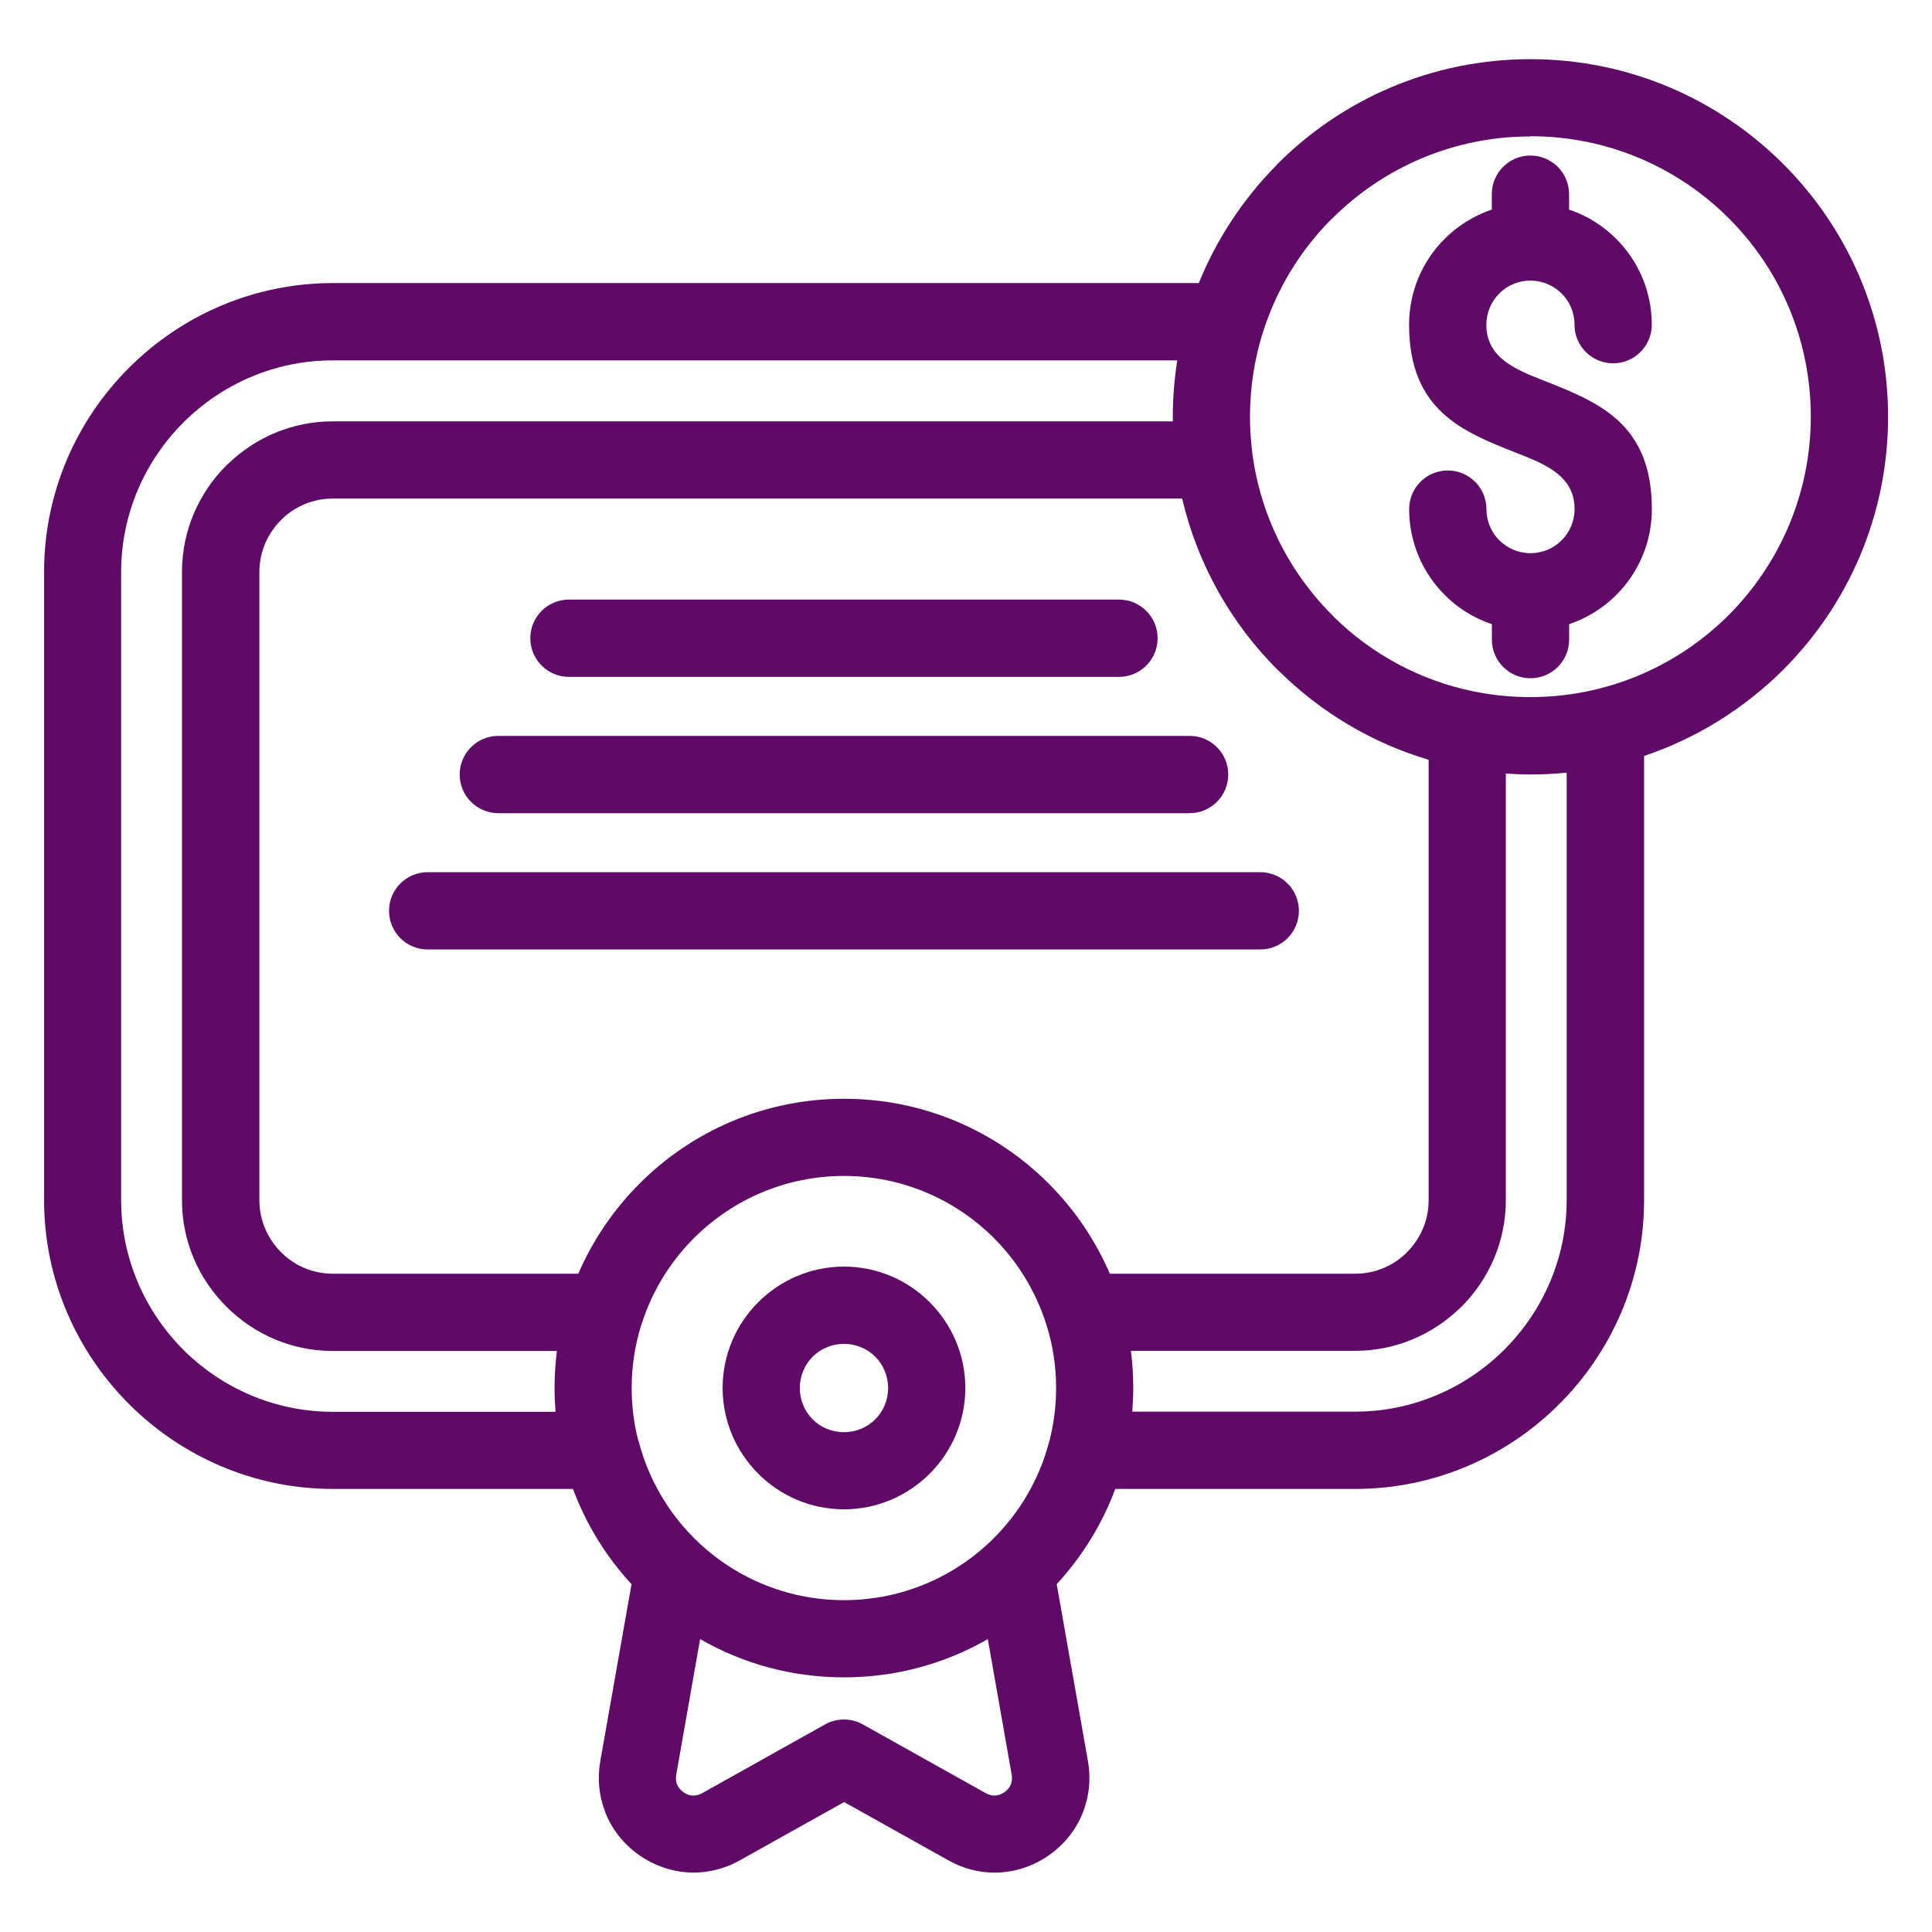
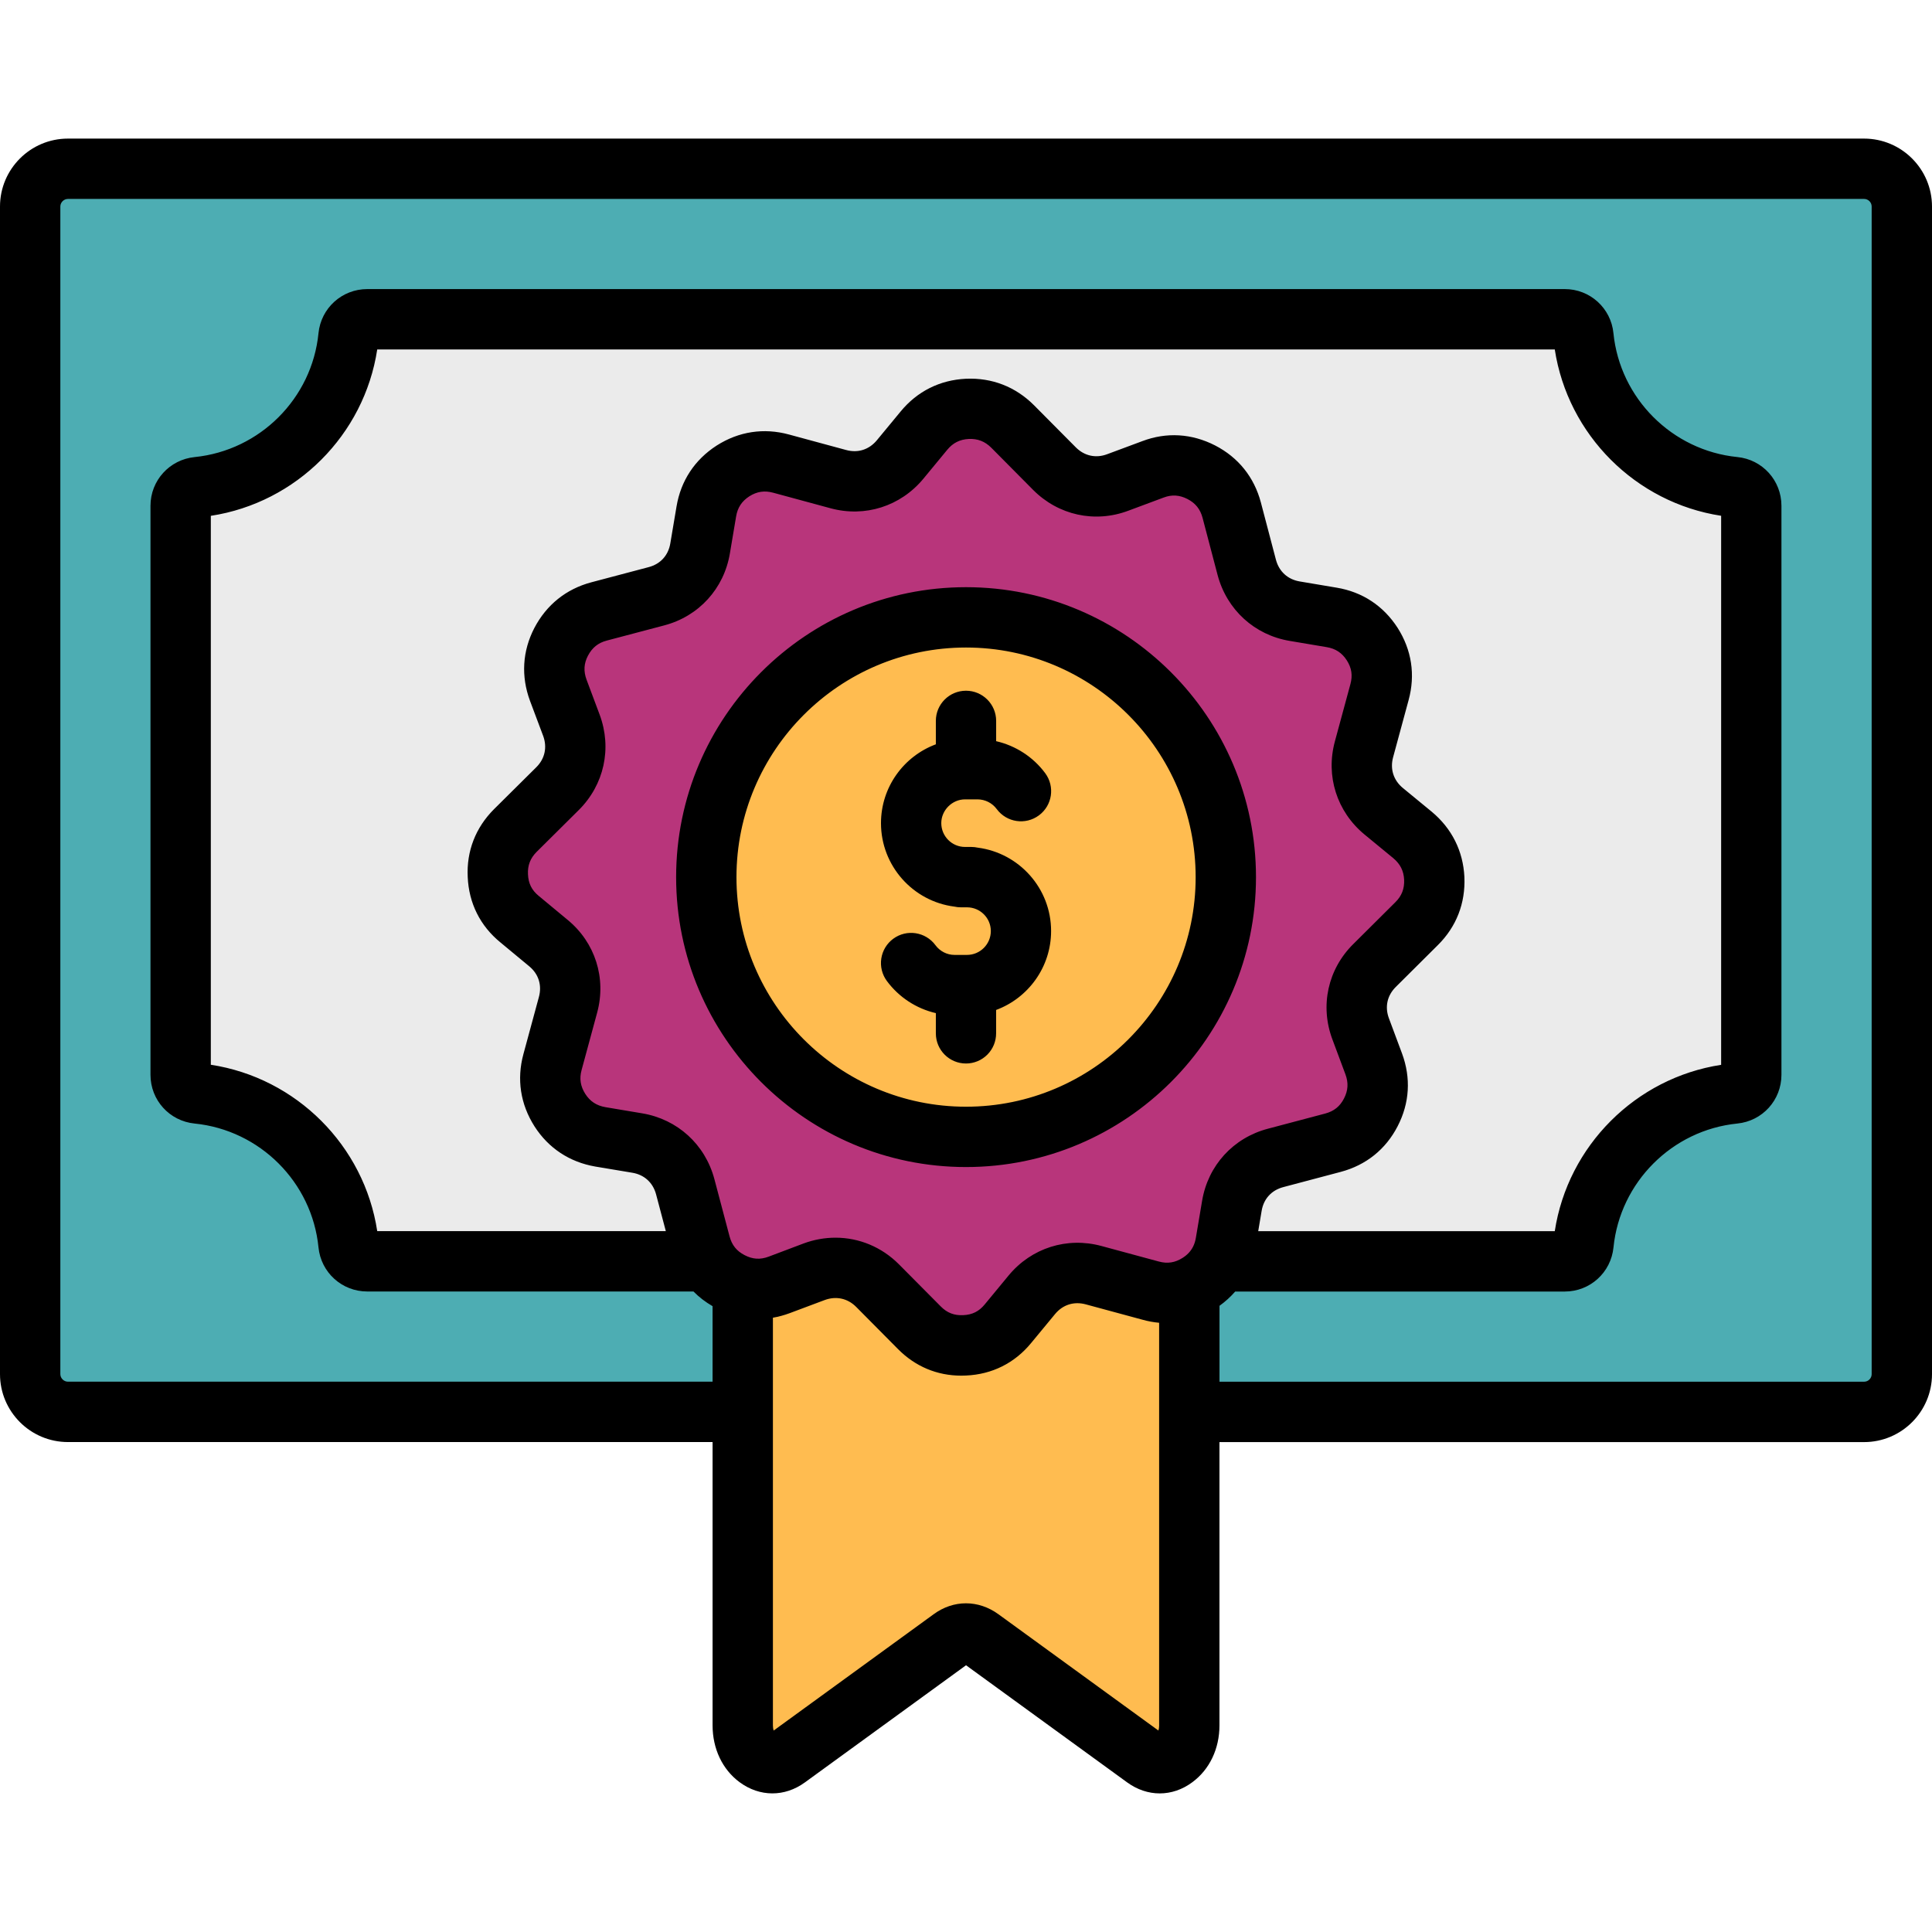
- <svg xmlns="http://www.w3.org/2000/svg" width="1200pt" height="1200pt" version="1.1" viewBox="0 0 1200 1200">
-   <path d="m396.56 894.89 0.094 0.188c5.953 23.156 18.047 43.828 34.406 60.234 23.812 23.812 56.766 38.578 93.141 38.578s69.328-14.766 93.141-38.578c16.359-16.359 28.453-37.078 34.406-60.234l0.094-0.188c2.672-10.453 4.125-21.469 4.125-32.719 0-13.641-2.062-26.766-5.953-39.188l-0.094-0.234-0.188-0.562c-6.469-20.297-17.719-38.484-32.391-53.203-23.812-23.812-56.766-38.578-93.141-38.578s-69.328 14.766-93.141 38.578c-14.531 14.484-25.688 32.391-32.203 52.406l-0.094 0.234-0.375 1.125-0.094 0.188c-3.844 12.375-5.953 25.547-5.953 39.188 0 11.297 1.406 22.266 4.125 32.719zm530.02-774.28c0-13.266 10.734-24 24-24s24 10.734 24 24v9.562c11.156 3.75 21.188 10.031 29.297 18.188 13.641 13.641 22.078 32.484 22.078 53.297 0 13.266-10.734 24-24 24s-24-10.734-24-24c0-7.547-3.047-14.438-8.016-19.359-4.922-4.922-11.812-8.016-19.359-8.016s-14.438 3.047-19.359 8.016c-4.922 4.922-8.016 11.812-8.016 19.359 0 20.672 18.094 27.844 36.234 34.969 33.281 13.125 66.562 26.297 66.562 79.594 0 20.812-8.438 39.656-22.078 53.297-8.156 8.156-18.141 14.391-29.297 18.188v9.562c0 13.266-10.734 24-24 24s-24-10.734-24-24v-9.562c-11.156-3.75-21.188-10.031-29.297-18.188-13.641-13.641-22.078-32.531-22.078-53.297 0-13.266 10.734-24 24-24s24 10.734 24 24c0 7.547 3.047 14.438 8.016 19.359 4.922 4.922 11.812 8.016 19.359 8.016s14.438-3.047 19.359-8.016c4.922-4.922 8.016-11.812 8.016-19.359 0-20.672-18.094-27.844-36.234-34.969-33.281-13.125-66.562-26.297-66.562-79.594 0-20.812 8.438-39.656 22.078-53.297 8.156-8.156 18.141-14.391 29.297-18.188zm24-35.859c-48.047 0-91.641 19.5-123.14 51l-1.266 1.172c-18.797 19.125-33.188 42.656-41.531 68.859l-0.141 0.562-0.375 1.125-0.094 0.141c-4.969 16.219-7.641 33.375-7.641 51.234 0 48.094 19.5 91.641 51 123.14l1.172 1.266c23.391 22.969 53.297 39.375 86.812 46.219l1.312 0.234c10.922 2.156 22.266 3.281 33.844 3.281 13.734 0 27.141-1.594 39.984-4.594l2.109-0.516c31.266-7.734 59.109-23.859 81.094-45.844 31.5-31.594 51-75.188 51-123.28 0-48.188-19.453-91.734-50.906-123.14-31.547-31.547-75.047-51-123.24-51zm-157.08 17.062c40.219-40.219 95.719-65.062 157.08-65.062 61.219 0 116.67 24.844 156.94 65.016l0.094 0.094c40.266 40.266 65.109 95.812 65.109 156.98 0 61.359-24.891 116.91-65.062 157.08-24.094 24-53.578 42.562-86.484 53.625v275.86c0 49.359-20.203 94.266-52.688 126.71-32.484 32.484-77.391 52.688-126.71 52.688h-149.06c-8.25 22.125-20.719 42.141-36.375 59.156l19.406 109.92c1.969 11.203 0.703 22.406-3.422 32.531-4.078 10.125-11.109 19.031-20.484 25.688s-20.016 10.312-30.938 10.922c-10.875 0.609-21.844-1.922-31.875-7.547l-64.734-36.188-64.734 36.188c-10.031 5.625-21.047 8.109-31.875 7.547l-0.656-0.047c-10.641-0.703-21.094-4.406-30.281-10.875-9.375-6.703-16.406-15.609-20.531-25.688l-0.609-1.734c-3.609-9.703-4.641-20.25-2.766-30.797l19.406-109.92c-15.703-16.969-28.125-37.031-36.375-59.156h-149.06c-49.266 0-94.125-20.203-126.66-52.688-32.578-32.625-52.781-77.438-52.781-126.71v-390.19c0-49.359 20.203-94.266 52.688-126.71 32.531-32.531 77.391-52.688 126.71-52.688h537.84c11.016-27.234 27.328-51.891 47.578-72.562zm179.68 378.1c-7.406 0.75-14.953 1.125-22.594 1.125-5.156 0-10.219-0.188-15.281-0.562v264.94c0 25.781-10.547 49.172-27.469 66.141l-1.594 1.453c-16.828 16.078-39.609 26.016-64.547 26.016h-139.26c0.984 7.547 1.453 15.281 1.453 23.062 0 4.969-0.234 9.844-0.609 14.719h138.37c36.094 0 69-14.812 92.812-38.625s38.625-56.719 38.625-92.812v-265.55zm-85.875-8.016c-35.203-10.453-66.797-29.438-92.344-54.562l-1.453-1.312c-28.781-28.781-49.688-65.391-59.25-106.36h-527.58c-12.047 0-23.062 4.734-31.125 12.328l-1.031 1.078c-8.297 8.297-13.406 19.641-13.406 32.203v390.24c0 12.516 5.156 23.953 13.406 32.203 8.203 8.297 19.594 13.406 32.203 13.406h152.48c9.094-21.047 22.031-39.938 37.969-55.922 32.531-32.625 77.484-52.734 127.08-52.734 49.598 0 94.594 20.109 127.08 52.641 15.984 15.984 28.922 34.969 38.016 56.016h152.44c12.047 0 23.062-4.734 31.125-12.328l1.031-1.078c8.297-8.297 13.406-19.641 13.406-32.203v-273.56zm-158.86-210.24v-2.719c0-11.906 0.984-23.672 2.766-35.109h-524.53c-36.094 0-69 14.812-92.812 38.625s-38.625 56.672-38.625 92.812v390.19c0 36.141 14.812 69.047 38.578 92.859 23.812 23.812 56.719 38.578 92.859 38.578h138.37c-0.375-4.875-0.609-9.797-0.609-14.719 0-7.828 0.516-15.516 1.453-23.062h-139.26c-25.688 0-49.078-10.547-66.047-27.562-16.969-16.875-27.562-40.266-27.562-66.047v-390.24c0-25.734 10.547-49.172 27.469-66.094l1.594-1.453c16.828-16.078 39.656-26.016 64.547-26.016h521.76zm-204.24 525.05c20.719 0 39.562 8.438 53.203 22.078 13.734 13.734 22.172 32.578 22.172 53.297s-8.438 39.562-22.078 53.203c-13.734 13.734-32.578 22.172-53.297 22.172s-39.562-8.438-53.203-22.078c-13.734-13.734-22.172-32.625-22.172-53.297 0-20.719 8.438-39.562 22.078-53.203 13.734-13.734 32.625-22.172 53.297-22.172zm19.453 55.969c-4.922-4.922-11.812-7.969-19.453-7.969-7.594 0-14.531 3.047-19.453 7.969s-7.969 11.812-7.969 19.453c0 7.594 3.047 14.531 7.969 19.453s11.812 7.969 19.453 7.969c7.594 0 14.531-3.047 19.453-7.969s7.969-11.812 7.969-19.453c0-7.594-3.047-14.531-7.969-19.453zm-108.8 175.4-14.812 84.094c-0.375 2.016-0.234 3.938 0.234 5.484l0.328 0.797c0.703 1.781 2.062 3.375 3.844 4.688 1.781 1.266 3.656 2.016 5.484 2.109h0.328c1.922 0.094 3.984-0.375 6-1.547l76.312-42.703c6.984-3.844 15.75-4.125 23.25 0l76.312 42.703c2.016 1.125 4.125 1.641 6 1.547 1.922-0.094 3.938-0.844 5.812-2.109 1.781-1.312 3.141-2.906 3.844-4.688 0.797-1.781 0.984-3.938 0.562-6.281l-14.812-84.094c-26.297 15.141-56.859 23.766-89.344 23.766-32.531 0-63.047-8.625-89.344-23.766zm-81.469-597.66c-13.266 0-24-10.734-24-24 0-13.266 10.734-24 24-24h341.63c13.266 0 24 10.734 24 24 0 13.266-10.734 24-24 24zm-43.875 84.656c-13.266 0-24-10.734-24-24 0-13.266 10.734-24 24-24h429.37c13.266 0 24 10.734 24 24 0 13.266-10.734 24-24 24zm-43.875 84.656c-13.266 0-24-10.734-24-24 0-13.266 10.734-24 24-24h517.13c13.266 0 24 10.734 24 24 0 13.266-10.734 24-24 24z" fill="#600a68" />
+ <svg xmlns="http://www.w3.org/2000/svg" version="1.1" width="512" height="512" x="0" y="0" viewBox="0 0 512 512" style="enable-background:new 0 0 512 512" xml:space="preserve" class="">
+   <g>
+     <g fill-rule="evenodd" clip-rule="evenodd">
+       <path fill="#4dadb3" d="M18.01 44.75h475.98c5.52 0 10 4.48 10 10v309.41c0 5.52-4.48 10.02-10 10.02H18.01c-5.49 0-10-4.5-10-10.02V54.74c0-5.51 4.51-9.99 10-9.99z" opacity="1" data-original="#0593fc" class="" />
+       <path fill="#ebebeb" d="M97.34 84.62h317.32c2.58 0 4.72 1.95 4.97 4.5 2.11 21.09 18.89 37.87 39.98 39.95 2.55.27 4.5 2.42 4.5 5v150.75c0 2.58-1.95 4.72-4.5 5-21.09 2.11-37.87 18.86-39.98 39.95a4.962 4.962 0 0 1-4.97 4.5H97.34c-2.58 0-4.72-1.92-4.97-4.5-2.11-21.09-18.86-37.84-39.95-39.95a5.005 5.005 0 0 1-4.5-5V134.07c0-2.58 1.92-4.72 4.5-5 21.09-2.09 37.84-18.86 39.95-39.95.25-2.55 2.39-4.5 4.97-4.5z" opacity="1" data-original="#d7e6f0" class="" />
+       <path fill="#ffbc50" d="M196.82 284.83v172.39c0 3.65 1.43 6.81 3.93 8.65s5.35 1.84 7.85.03l43.5-31.63c2.5-1.81 5.33-1.81 7.8 0l43.52 31.63c2.5 1.81 5.35 1.81 7.83-.03 2.5-1.84 3.93-5 3.93-8.65V284.83z" opacity="1" data-original="#ffd400" class="" />
+       <path fill="#b8357b" d="m268.36 113.04 11.07 11.15c4.5 4.53 10.82 5.9 16.81 3.68l9.28-3.46c4.37-1.62 8.73-1.37 12.85.77s6.86 5.55 8.05 10.02l4.01 15.21c1.62 6.15 6.43 10.52 12.71 11.59l9.78 1.65c4.59.77 8.24 3.16 10.74 7.08 2.5 3.9 3.16 8.24 1.95 12.71l-4.12 15.16c-1.68 6.15.3 12.33 5.22 16.39l7.66 6.32c3.57 2.97 5.52 6.86 5.74 11.51.22 4.64-1.37 8.7-4.67 11.97l-11.15 11.09c-4.53 4.48-5.9 10.82-3.68 16.81l3.46 9.28c1.62 4.34 1.37 8.7-.77 12.85-2.14 4.12-5.55 6.84-10.02 8.05l-15.21 4.01c-6.15 1.62-10.52 6.43-11.59 12.71l-1.65 9.78c-.77 4.59-3.16 8.24-7.08 10.74-3.9 2.5-8.21 3.16-12.71 1.95l-15.16-4.12c-6.15-1.67-12.33.3-16.39 5.22l-6.32 7.63c-2.94 3.6-6.86 5.55-11.51 5.77-4.64.19-8.7-1.37-11.97-4.67l-11.09-11.15c-4.48-4.53-10.82-5.93-16.81-3.68l-9.28 3.46c-4.34 1.62-8.7 1.35-12.82-.77-4.15-2.14-6.86-5.55-8.05-10.05l-4.04-15.19c-1.62-6.15-6.43-10.54-12.71-11.59l-9.78-1.65c-4.59-.77-8.21-3.19-10.74-7.08-2.5-3.9-3.16-8.24-1.95-12.71l4.12-15.16c1.68-6.15-.27-12.36-5.22-16.39l-7.63-6.32c-3.6-2.97-5.55-6.86-5.77-11.51-.19-4.64 1.37-8.7 4.67-12l11.15-11.07c4.53-4.5 5.93-10.82 3.71-16.81l-3.49-9.28c-1.62-4.37-1.35-8.73.77-12.85 2.14-4.12 5.55-6.86 10.05-8.05l15.19-4.01c6.18-1.62 10.54-6.43 11.59-12.71l1.65-9.78c.77-4.59 3.19-8.24 7.08-10.74 3.93-2.5 8.24-3.16 12.71-1.95l15.16 4.12c6.15 1.67 12.36-.3 16.39-5.22l6.32-7.63c2.97-3.6 6.86-5.55 11.51-5.77 4.62-.2 8.71 1.4 11.98 4.69z" opacity="1" data-original="#ff4646" class="" />
+       <path fill="#ffbc50" d="M256 301.3c37.92 0 68.84-30.92 68.84-68.84s-30.92-68.84-68.84-68.84c-37.89 0-68.81 30.92-68.81 68.84S218.11 301.3 256 301.3z" opacity="1" data-original="#ffd400" class="" />
+       <path fill="#ffbc50" d="M201.38 232.46c0-35.61 27.05-64.91 61.73-68.48-2.33-.22-4.7-.36-7.11-.36-38 0-68.81 30.84-68.81 68.84 0 20.98 9.36 39.76 24.16 52.37 12.03 10.27 27.62 16.48 44.65 16.48 2.42 0 4.78-.14 7.11-.38-14.28-1.46-27.24-7.28-37.56-16.09-14.8-12.62-24.17-31.4-24.17-52.38zM196.82 341.01v116.21c0 3.65 1.43 6.81 3.93 8.65s5.35 1.84 7.85.03l10.54-7.69c-2.5 1.81-5.35 1.81-7.83-.03-2.5-1.84-3.93-5-3.93-8.65V340.19l-.91.33c-3.22 1.2-6.49 1.37-9.65.49zm55.28 93.25c2.5-1.81 5.33-1.81 7.8 0l43.52 31.63c2.5 1.81 5.35 1.81 7.83-.03 2.11-1.57 3.46-4.04 3.82-6.97a7.38 7.38 0 0 1-1.1-.69l-43.5-31.63c-2.5-1.81-5.33-1.81-7.8 0z" opacity="1" data-original="#e6bf00" class="" />
+       <path fill="#4dadb3" d="M22.24 364.16V54.74c0-5.52 4.5-10 10-10H18.01c-5.49 0-10 4.48-10 10v309.41c0 5.52 4.5 10.02 10 10.02h14.22c-5.49.01-9.99-4.49-9.99-10.01z" opacity="1" data-original="#0584e3" class="" />
+     </g>
+     <path d="M494 36.73H18c-9.92 0-18 8.07-18 18v309.43c0 9.93 8.08 18 18 18h170.84v75.06c0 6.22 2.61 11.72 7.16 15.08 5.32 3.93 11.95 3.96 17.3.06l42.71-31.05 42.71 31.05c2.67 1.94 5.65 2.91 8.62 2.91 3.01 0 6-.99 8.65-2.97 4.57-3.37 7.18-8.87 7.18-15.07v-75.06H494c9.92 0 18-8.07 18-18V54.73c0-9.93-8.08-18-18-18zM412.03 92.6c3.47 22.64 21.44 40.62 44.09 44.09v145.5c-22.64 3.47-40.62 21.44-44.09 44.09h-78.59l.91-5.4c.53-3.18 2.62-5.47 5.76-6.29l15.2-4.03c6.72-1.79 11.93-5.98 15.08-12.1 3.17-6.12 3.57-12.79 1.15-19.31l-3.46-9.28c-1.13-3.03-.47-6.06 1.84-8.34l11.13-11.07c4.9-4.86 7.33-11.08 7.03-18.06-.34-6.87-3.32-12.84-8.66-17.29l-7.64-6.28c-2.5-2.06-3.44-5.04-2.59-8.16l4.11-15.16c1.82-6.67.81-13.27-2.92-19.13-3.76-5.83-9.34-9.51-16.14-10.64l-9.79-1.65c-3.18-.53-5.48-2.63-6.31-5.74l-4-15.21c-1.78-6.69-5.96-11.91-12.12-15.09-6.2-3.18-12.88-3.57-19.28-1.15l-9.33 3.47c-3.01 1.13-6.04.46-8.32-1.83l-11.06-11.14-.02-.02c-4.88-4.88-11.11-7.31-18.03-7.01-6.92.34-12.89 3.33-17.28 8.65l-6.32 7.65c-2.06 2.49-5.02 3.44-8.13 2.59l-15.16-4.11c-6.68-1.82-13.3-.81-19.16 2.92-5.83 3.76-9.5 9.34-10.64 16.14l-1.65 9.79c-.53 3.18-2.61 5.47-5.72 6.29l-15.23 4.03c-6.64 1.77-11.85 5.94-15.08 12.1-3.17 6.12-3.57 12.79-1.15 19.32l3.48 9.27c1.12 3.02.46 6.06-1.82 8.32l-11.19 11.1c-4.9 4.9-7.32 11.14-6.98 17.98.3 6.95 3.3 12.95 8.64 17.32l7.65 6.34c2.48 2.04 3.42 5 2.58 8.12l-4.11 15.16c-1.81 6.66-.8 13.27 2.94 19.15 3.71 5.78 9.27 9.46 16.12 10.65l9.81 1.64c3.17.53 5.46 2.62 6.29 5.73l2.58 9.74H99.97c-3.45-22.65-21.42-40.62-44.1-44.09V136.7c22.67-3.47 40.65-21.45 44.1-44.09h312.06zM203.69 333.03c-2.22.83-4.23.71-6.37-.41-2.1-1.08-3.37-2.66-3.98-4.97l-4.03-15.21c-2.45-9.16-9.77-15.82-19.1-17.39l-9.76-1.64c-2.37-.41-4.08-1.54-5.34-3.51-1.29-2.03-1.61-4.04-.98-6.34l4.11-15.16c2.5-9.18-.51-18.63-7.83-24.64l-7.66-6.35c-1.83-1.5-2.73-3.3-2.83-5.72-.12-2.36.62-4.25 2.29-5.93l11.17-11.09c6.72-6.68 8.85-16.35 5.54-25.26l-3.47-9.27c-.84-2.26-.72-4.29.35-6.35 1.12-2.14 2.71-3.43 5-4.03l15.21-4.02c9.18-2.41 15.86-9.74 17.42-19.1l1.65-9.79c.39-2.34 1.51-4.03 3.5-5.32 2.01-1.28 4.02-1.58 6.34-.95l15.16 4.11c9.15 2.49 18.59-.52 24.64-7.84l6.32-7.66c1.51-1.83 3.34-2.74 5.69-2.86 2.37-.11 4.29.64 5.99 2.34l11.04 11.13c6.71 6.76 16.4 8.88 25.27 5.54l9.34-3.48c2.19-.83 4.21-.7 6.33.39 2.11 1.09 3.38 2.68 3.99 4.97l4 15.22c2.46 9.18 9.79 15.86 19.12 17.41l9.79 1.65c2.34.39 4.04 1.51 5.32 3.5 1.28 2 1.58 4 .95 6.31l-4.11 15.16c-2.49 9.16.51 18.62 7.85 24.68l7.61 6.26c1.85 1.54 2.77 3.37 2.89 5.71.1 2.41-.63 4.3-2.33 5.98l-11.12 11.06c-6.77 6.68-8.9 16.38-5.56 25.29l3.45 9.25c.84 2.26.72 4.29-.38 6.42-1.08 2.1-2.66 3.36-4.97 3.98l-15.18 4.02c-9.19 2.41-15.88 9.74-17.45 19.11l-1.65 9.79c-.15.88-.39 1.66-.75 2.37-.02.04-.04.07-.06.11-.6 1.14-1.48 2.07-2.69 2.84-2.02 1.29-4.03 1.6-6.31.98l-15.18-4.11c-9.15-2.49-18.6.5-24.64 7.81l-6.34 7.68c-1.5 1.83-3.29 2.73-5.69 2.83-2.38.12-4.26-.61-5.93-2.29l-11.09-11.17c-4.59-4.62-10.61-7.07-16.82-7.07-2.82 0-5.68.5-8.46 1.53zm103.5 124.19c0 .55-.08 1.02-.2 1.39l-42.38-30.81c-5.33-3.88-11.94-3.87-17.2 0l-42.39 30.82c-.11-.37-.19-.84-.19-1.39V349.21c1.49-.26 2.97-.66 4.45-1.21l9.26-3.47c3.05-1.13 6.1-.46 8.36 1.82l11.08 11.17c4.58 4.62 10.36 7.04 16.75 7.04.42 0 .84-.01 1.26-.03 6.93-.3 12.92-3.3 17.3-8.65l6.32-7.65c2.05-2.48 5.01-3.41 8.14-2.56l15.18 4.11c1.42.39 2.84.64 4.25.77v106.67zm188.82-93.06c0 1.11-.9 2.01-2.01 2.01H323.18v-20.12c1.56-1.12 2.95-2.39 4.16-3.78h87.34c6.7 0 12.25-5.04 12.91-11.7 1.74-17.27 15.54-31.08 32.8-32.82 6.68-.66 11.71-6.21 11.71-12.92v-150.8c0-6.7-5.04-12.26-11.7-12.91-17.27-1.74-31.08-15.54-32.82-32.8a12.935 12.935 0 0 0-12.92-11.71H97.34c-6.72 0-12.28 5.04-12.94 11.71-1.72 17.27-15.52 31.06-32.81 32.81-6.67.67-11.71 6.22-11.71 12.91v150.8c0 6.7 5.03 12.25 11.7 12.91 17.3 1.74 31.1 15.54 32.82 32.8.66 6.68 6.22 11.71 12.94 11.71h86.44c1.47 1.5 3.17 2.79 5.06 3.89v20.01H18c-1.09 0-2.01-.92-2.01-2.01V54.73c0-1.09.92-2.01 2.01-2.01h476c1.11 0 2.01.9 2.01 2.01zm-163.16-131.7c0-42.37-34.47-76.85-76.85-76.85-42.36 0-76.82 34.47-76.82 76.85 0 42.36 34.46 76.82 76.82 76.82 42.37 0 76.85-34.46 76.85-76.82zm-137.68 0c0-33.56 27.29-60.86 60.83-60.86 33.56 0 60.86 27.3 60.86 60.86 0 33.54-27.3 60.83-60.86 60.83-33.54 0-60.83-27.29-60.83-60.83zM256 281.84c-4.42 0-7.99-3.58-7.99-7.99v-5.36a22.462 22.462 0 0 1-12.99-8.53 7.991 7.991 0 0 1 1.7-11.18c3.55-2.62 8.56-1.85 11.18 1.7 1.19 1.62 3.08 2.58 5.04 2.58h3.32c3.49 0 6.32-2.84 6.32-6.32 0-3.47-2.83-6.29-6.32-6.29h-1.64a8 8 0 0 1-1.71-.19c-10.95-1.4-19.44-10.79-19.44-22.12 0-9.57 6.06-17.74 14.54-20.89v-6.21c0-4.42 3.58-7.99 7.99-7.99s7.99 3.58 7.99 7.99v5.38c5.14 1.18 9.8 4.16 13 8.48 2.63 3.55 1.89 8.55-1.66 11.18s-8.55 1.89-11.18-1.66a6.361 6.361 0 0 0-5.09-2.58h-3.32c-3.41 0-6.29 2.88-6.29 6.29 0 3.49 2.82 6.32 6.29 6.32h1.67c.6 0 1.17.07 1.73.19 10.94 1.42 19.41 10.78 19.41 22.09 0 9.58-6.07 17.77-14.57 20.92v6.18a7.977 7.977 0 0 1-7.98 8.01z" fill="#000000" opacity="1" data-original="#000000" class="" />
+   </g>
</svg>
